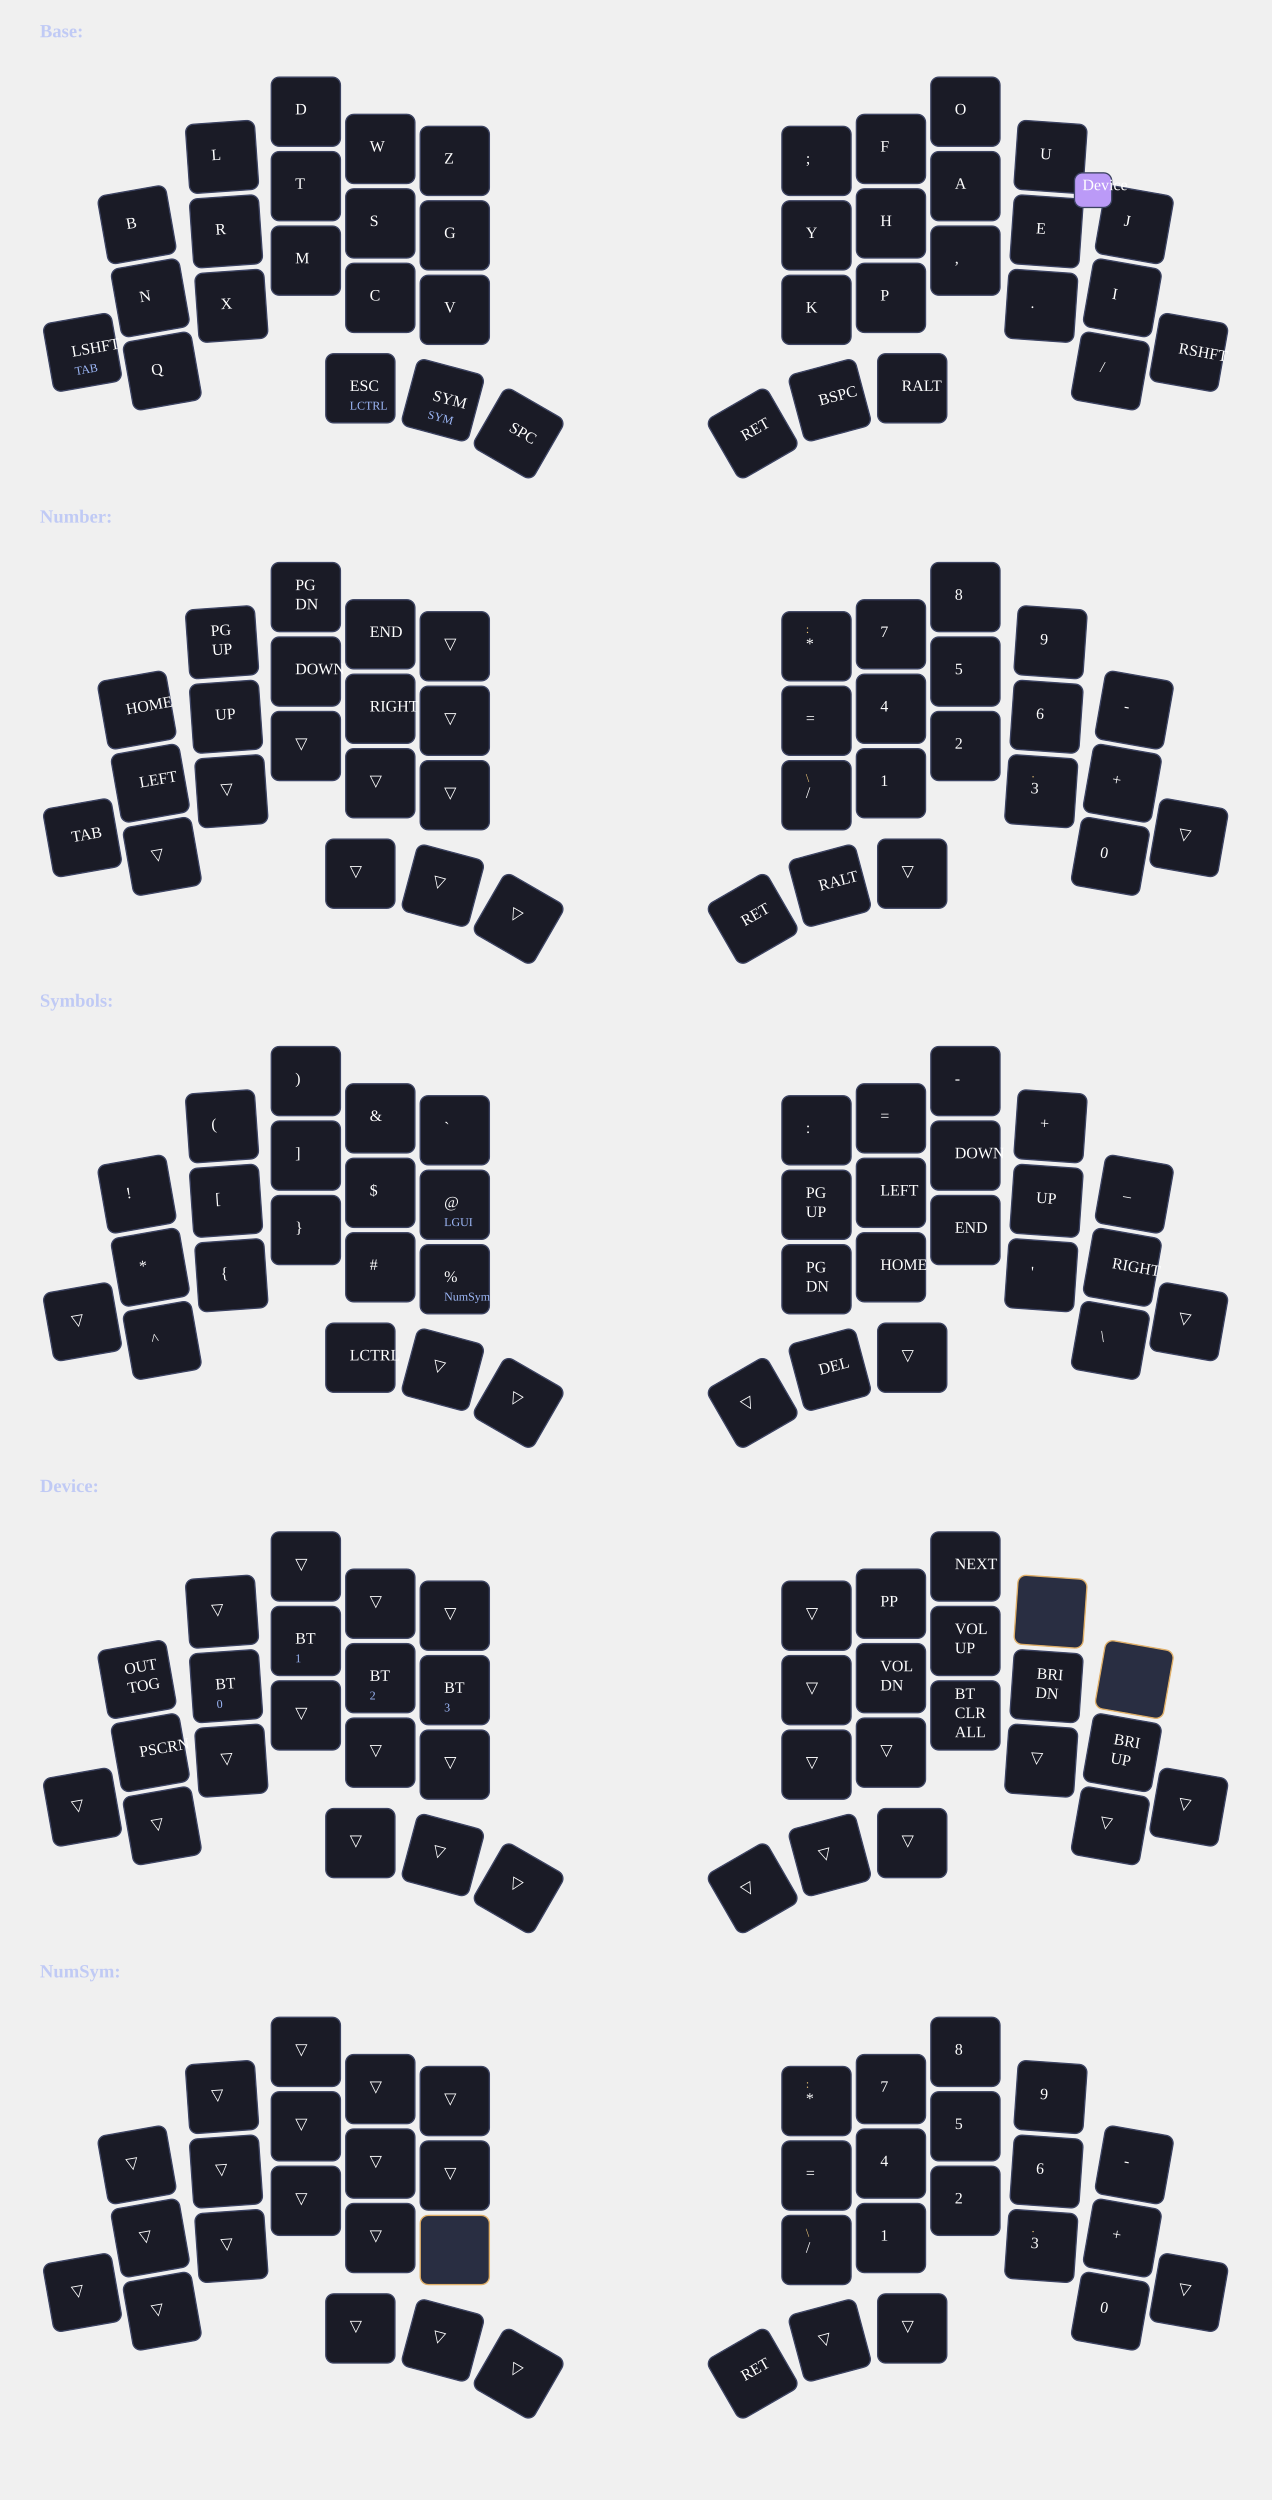
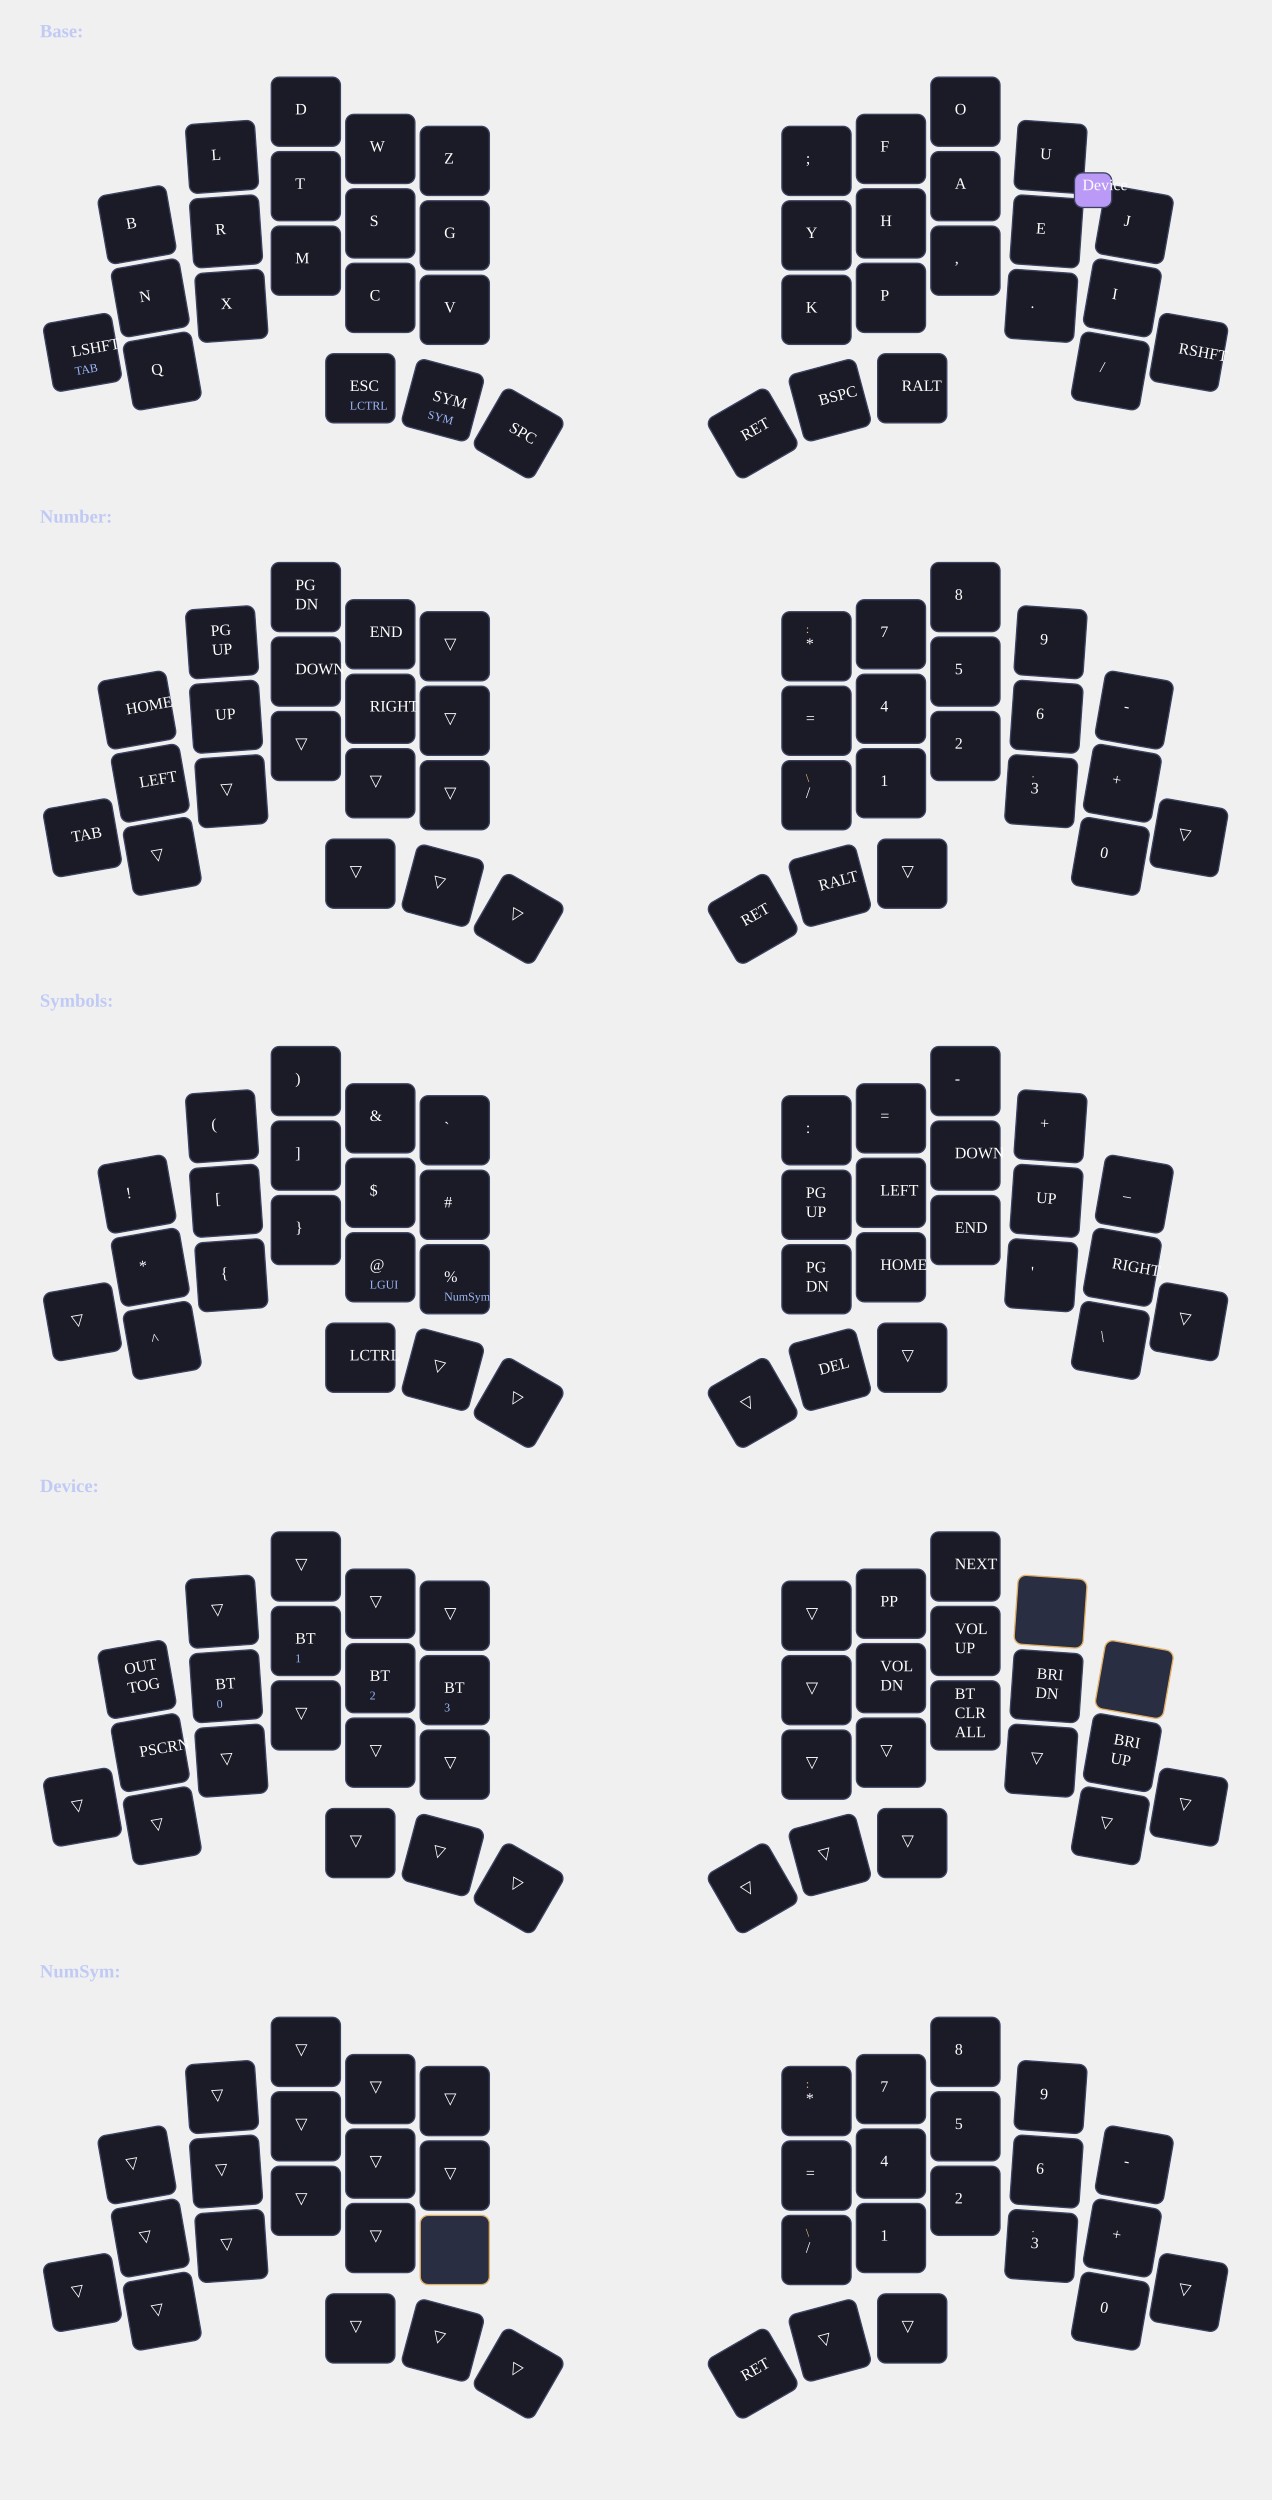
<svg xmlns="http://www.w3.org/2000/svg" width="956" height="1880" viewBox="0 0 956 1880" class="keymap">
  <style>.background { fill: #0f0f14; }
.key { fill: #1a1b26; stroke: #3b4261; stroke-width: 1; }
.key.held { fill: #292e42; stroke: #e0af68; stroke-width: 1; }
.key.ghost { stroke-dasharray: 4,4; stroke: #565f89; stroke-width: 1; }
.keycode { font-size: 10px; font-family: monospace; fill: #c0caf5; text-anchor: middle; dominant-baseline: middle; }
text.tap { font-size: 12px; fill: #ffffff; stroke: none; transform: translateX(-8px); }
text.hold { font-size: 9px; fill: #9db8f8; stroke: none; transform: translate(-8px, 2px); }
text.shifted { font-size: 9px; fill: #f0c878; stroke: none; transform: translate(-8px, 4px); }
.label { font-size: 14px; font-weight: bold; fill: #c0caf5; stroke: none; }
.combo { fill: #bb9af7; stroke: #3b4261; stroke-width: 1; }
</style>
  <g transform="translate(30, 0)" class="layer-Base">
    <text x="0" y="28" class="label" id="Base">Base:</text>
    <g transform="translate(0, 56)">
      <g transform="translate(73, 113) rotate(-10.0)" class="key keypos-0">
        <rect rx="6" ry="6" x="-26" y="-26" width="52" height="52" class="key" />
        <text x="0" y="2" class="key tap">B</text>
      </g>
      <g transform="translate(137, 62) rotate(-4.0)" class="key keypos-1">
        <rect rx="6" ry="6" x="-26" y="-26" width="52" height="52" class="key" />
        <text x="0" y="2" class="key tap">L</text>
      </g>
      <g transform="translate(200, 28)" class="key keypos-2">
        <rect rx="6" ry="6" x="-26" y="-26" width="52" height="52" class="key" />
        <text x="0" y="2" class="key tap">D</text>
      </g>
      <g transform="translate(256, 56)" class="key keypos-3">
        <rect rx="6" ry="6" x="-26" y="-26" width="52" height="52" class="key" />
        <text x="0" y="2" class="key tap">W</text>
      </g>
      <g transform="translate(312, 65)" class="key keypos-4">
        <rect rx="6" ry="6" x="-26" y="-26" width="52" height="52" class="key" />
        <text x="0" y="2" class="key tap">Z</text>
      </g>
      <g transform="translate(584, 65)" class="key keypos-5">
        <rect rx="6" ry="6" x="-26" y="-26" width="52" height="52" class="key" />
        <text x="0" y="2" class="key tap">;</text>
      </g>
      <g transform="translate(640, 56)" class="key keypos-6">
        <rect rx="6" ry="6" x="-26" y="-26" width="52" height="52" class="key" />
        <text x="0" y="2" class="key tap">F</text>
      </g>
      <g transform="translate(696, 28)" class="key keypos-7">
        <rect rx="6" ry="6" x="-26" y="-26" width="52" height="52" class="key" />
        <text x="0" y="2" class="key tap">O</text>
      </g>
      <g transform="translate(760, 62) rotate(4.0)" class="key keypos-8">
        <rect rx="6" ry="6" x="-26" y="-26" width="52" height="52" class="key" />
        <text x="0" y="2" class="key tap">U</text>
      </g>
      <g transform="translate(823, 113) rotate(10.0)" class="key keypos-9">
        <rect rx="6" ry="6" x="-26" y="-26" width="52" height="52" class="key" />
        <text x="0" y="2" class="key tap">J</text>
      </g>
      <g transform="translate(83, 168) rotate(-10.0)" class="key keypos-10">
        <rect rx="6" ry="6" x="-26" y="-26" width="52" height="52" class="key" />
        <text x="0" y="2" class="key tap">N</text>
      </g>
      <g transform="translate(140, 118) rotate(-4.0)" class="key keypos-11">
        <rect rx="6" ry="6" x="-26" y="-26" width="52" height="52" class="key" />
        <text x="0" y="2" class="key tap">R</text>
      </g>
      <g transform="translate(200, 84)" class="key keypos-12">
        <rect rx="6" ry="6" x="-26" y="-26" width="52" height="52" class="key" />
        <text x="0" y="2" class="key tap">T</text>
      </g>
      <g transform="translate(256, 112)" class="key keypos-13">
        <rect rx="6" ry="6" x="-26" y="-26" width="52" height="52" class="key" />
        <text x="0" y="2" class="key tap">S</text>
      </g>
      <g transform="translate(312, 121)" class="key keypos-14">
        <rect rx="6" ry="6" x="-26" y="-26" width="52" height="52" class="key" />
        <text x="0" y="2" class="key tap">G</text>
      </g>
      <g transform="translate(584, 121)" class="key keypos-15">
        <rect rx="6" ry="6" x="-26" y="-26" width="52" height="52" class="key" />
        <text x="0" y="2" class="key tap">Y</text>
      </g>
      <g transform="translate(640, 112)" class="key keypos-16">
        <rect rx="6" ry="6" x="-26" y="-26" width="52" height="52" class="key" />
        <text x="0" y="2" class="key tap">H</text>
      </g>
      <g transform="translate(696, 84)" class="key keypos-17">
        <rect rx="6" ry="6" x="-26" y="-26" width="52" height="52" class="key" />
        <text x="0" y="2" class="key tap">A</text>
      </g>
      <g transform="translate(757, 118) rotate(4.0)" class="key keypos-18">
        <rect rx="6" ry="6" x="-26" y="-26" width="52" height="52" class="key" />
        <text x="0" y="2" class="key tap">E</text>
      </g>
      <g transform="translate(814, 168) rotate(10.0)" class="key keypos-19">
        <rect rx="6" ry="6" x="-26" y="-26" width="52" height="52" class="key" />
        <text x="0" y="2" class="key tap">I</text>
      </g>
      <g transform="translate(32, 209) rotate(-10.0)" class="key keypos-20">
        <rect rx="6" ry="6" x="-26" y="-26" width="52" height="52" class="key" />
        <text x="0" y="2" class="key tap">LSHFT</text>
        <text x="0" y="14" class="key hold">TAB</text>
      </g>
      <g transform="translate(92, 223) rotate(-10.0)" class="key keypos-21">
        <rect rx="6" ry="6" x="-26" y="-26" width="52" height="52" class="key" />
        <text x="0" y="2" class="key tap">Q</text>
      </g>
      <g transform="translate(144, 174) rotate(-4.0)" class="key keypos-22">
        <rect rx="6" ry="6" x="-26" y="-26" width="52" height="52" class="key" />
        <text x="0" y="2" class="key tap">X</text>
      </g>
      <g transform="translate(200, 140)" class="key keypos-23">
        <rect rx="6" ry="6" x="-26" y="-26" width="52" height="52" class="key" />
        <text x="0" y="2" class="key tap">M</text>
      </g>
      <g transform="translate(256, 168)" class="key keypos-24">
        <rect rx="6" ry="6" x="-26" y="-26" width="52" height="52" class="key" />
        <text x="0" y="2" class="key tap">C</text>
      </g>
      <g transform="translate(312, 177)" class="key keypos-25">
        <rect rx="6" ry="6" x="-26" y="-26" width="52" height="52" class="key" />
        <text x="0" y="2" class="key tap">V</text>
      </g>
      <g transform="translate(584, 177)" class="key keypos-26">
        <rect rx="6" ry="6" x="-26" y="-26" width="52" height="52" class="key" />
        <text x="0" y="2" class="key tap">K</text>
      </g>
      <g transform="translate(640, 168)" class="key keypos-27">
        <rect rx="6" ry="6" x="-26" y="-26" width="52" height="52" class="key" />
        <text x="0" y="2" class="key tap">P</text>
      </g>
      <g transform="translate(696, 140)" class="key keypos-28">
        <rect rx="6" ry="6" x="-26" y="-26" width="52" height="52" class="key" />
        <text x="0" y="2" class="key tap">,</text>
      </g>
      <g transform="translate(753, 174) rotate(4.0)" class="key keypos-29">
        <rect rx="6" ry="6" x="-26" y="-26" width="52" height="52" class="key" />
        <text x="0" y="2" class="key tap">.</text>
      </g>
      <g transform="translate(805, 223) rotate(10.0)" class="key keypos-30">
        <rect rx="6" ry="6" x="-26" y="-26" width="52" height="52" class="key" />
        <text x="0" y="2" class="key tap">/</text>
      </g>
      <g transform="translate(864, 209) rotate(10.0)" class="key keypos-31">
        <rect rx="6" ry="6" x="-26" y="-26" width="52" height="52" class="key" />
        <text x="0" y="2" class="key tap">RSHFT</text>
      </g>
      <g transform="translate(241, 236)" class="key keypos-32">
        <rect rx="6" ry="6" x="-26" y="-26" width="52" height="52" class="key" />
        <text x="0" y="2" class="key tap">ESC</text>
        <text x="0" y="14" class="key hold">LCTRL</text>
      </g>
      <g transform="translate(303, 245) rotate(15.0)" class="key keypos-33">
        <rect rx="6" ry="6" x="-26" y="-26" width="52" height="52" class="key" />
        <text x="0" y="2" class="key tap">SYM</text>
        <text x="0" y="14" class="key hold">SYM</text>
      </g>
      <g transform="translate(360, 270) rotate(30.0)" class="key keypos-34">
        <rect rx="6" ry="6" x="-26" y="-26" width="52" height="52" class="key" />
        <text x="0" y="2" class="key tap">SPC</text>
      </g>
      <g transform="translate(536, 270) rotate(-30.0)" class="key keypos-35">
        <rect rx="6" ry="6" x="-26" y="-26" width="52" height="52" class="key" />
        <text x="0" y="2" class="key tap">RET</text>
      </g>
      <g transform="translate(594, 245) rotate(-15.0)" class="key keypos-36">
        <rect rx="6" ry="6" x="-26" y="-26" width="52" height="52" class="key" />
        <text x="0" y="2" class="key tap">BSPC</text>
      </g>
      <g transform="translate(656, 236)" class="key keypos-37">
        <rect rx="6" ry="6" x="-26" y="-26" width="52" height="52" class="key" />
        <text x="0" y="2" class="key tap">RALT</text>
      </g>
      <g class="combo combopos-0">
        <rect rx="6" ry="6" x="778" y="74" width="28" height="26" class="combo" />
        <a href="#Device">
          <text x="792" y="87" class="combo tap layer-activator">Device</text>
        </a>
      </g>
    </g>
  </g>
  <g transform="translate(30, 365)" class="layer-Number">
    <text x="0" y="28" class="label" id="Number">Number:</text>
    <g transform="translate(0, 56)">
      <g transform="translate(73, 113) rotate(-10.0)" class="key keypos-0">
        <rect rx="6" ry="6" x="-26" y="-26" width="52" height="52" class="key" />
        <text x="0" y="2" class="key tap">HOME</text>
      </g>
      <g transform="translate(137, 62) rotate(-4.0)" class="key keypos-1">
        <rect rx="6" ry="6" x="-26" y="-26" width="52" height="52" class="key" />
        <text x="0" y="2" class="key tap">
          <tspan x="0" dy="-0.6em">PG</tspan>
          <tspan x="0" dy="1.2em">UP</tspan>
        </text>
      </g>
      <g transform="translate(200, 28)" class="key keypos-2">
        <rect rx="6" ry="6" x="-26" y="-26" width="52" height="52" class="key" />
        <text x="0" y="2" class="key tap">
          <tspan x="0" dy="-0.6em">PG</tspan>
          <tspan x="0" dy="1.2em">DN</tspan>
        </text>
      </g>
      <g transform="translate(256, 56)" class="key keypos-3">
        <rect rx="6" ry="6" x="-26" y="-26" width="52" height="52" class="key" />
        <text x="0" y="2" class="key tap">END</text>
      </g>
      <g transform="translate(312, 65)" class="key trans keypos-4">
        <rect rx="6" ry="6" x="-26" y="-26" width="52" height="52" class="key trans" />
        <text x="0" y="2" class="key trans tap">▽</text>
      </g>
      <g transform="translate(584, 65)" class="key keypos-5">
        <rect rx="6" ry="6" x="-26" y="-26" width="52" height="52" class="key" />
        <text x="0" y="2" class="key tap">*</text>
        <text x="0" y="-14" class="key shifted">:</text>
      </g>
      <g transform="translate(640, 56)" class="key keypos-6">
        <rect rx="6" ry="6" x="-26" y="-26" width="52" height="52" class="key" />
        <text x="0" y="2" class="key tap">7</text>
      </g>
      <g transform="translate(696, 28)" class="key keypos-7">
        <rect rx="6" ry="6" x="-26" y="-26" width="52" height="52" class="key" />
        <text x="0" y="2" class="key tap">8</text>
      </g>
      <g transform="translate(760, 62) rotate(4.0)" class="key keypos-8">
        <rect rx="6" ry="6" x="-26" y="-26" width="52" height="52" class="key" />
        <text x="0" y="2" class="key tap">9</text>
      </g>
      <g transform="translate(823, 113) rotate(10.0)" class="key keypos-9">
        <rect rx="6" ry="6" x="-26" y="-26" width="52" height="52" class="key" />
        <text x="0" y="2" class="key tap">-</text>
      </g>
      <g transform="translate(83, 168) rotate(-10.0)" class="key keypos-10">
        <rect rx="6" ry="6" x="-26" y="-26" width="52" height="52" class="key" />
        <text x="0" y="2" class="key tap">LEFT</text>
      </g>
      <g transform="translate(140, 118) rotate(-4.0)" class="key keypos-11">
        <rect rx="6" ry="6" x="-26" y="-26" width="52" height="52" class="key" />
        <text x="0" y="2" class="key tap">UP</text>
      </g>
      <g transform="translate(200, 84)" class="key keypos-12">
        <rect rx="6" ry="6" x="-26" y="-26" width="52" height="52" class="key" />
        <text x="0" y="2" class="key tap">DOWN</text>
      </g>
      <g transform="translate(256, 112)" class="key keypos-13">
        <rect rx="6" ry="6" x="-26" y="-26" width="52" height="52" class="key" />
        <text x="0" y="2" class="key tap">RIGHT</text>
      </g>
      <g transform="translate(312, 121)" class="key trans keypos-14">
        <rect rx="6" ry="6" x="-26" y="-26" width="52" height="52" class="key trans" />
        <text x="0" y="2" class="key trans tap">▽</text>
      </g>
      <g transform="translate(584, 121)" class="key keypos-15">
        <rect rx="6" ry="6" x="-26" y="-26" width="52" height="52" class="key" />
        <text x="0" y="2" class="key tap">=</text>
      </g>
      <g transform="translate(640, 112)" class="key keypos-16">
        <rect rx="6" ry="6" x="-26" y="-26" width="52" height="52" class="key" />
        <text x="0" y="2" class="key tap">4</text>
      </g>
      <g transform="translate(696, 84)" class="key keypos-17">
        <rect rx="6" ry="6" x="-26" y="-26" width="52" height="52" class="key" />
        <text x="0" y="2" class="key tap">5</text>
      </g>
      <g transform="translate(757, 118) rotate(4.0)" class="key keypos-18">
        <rect rx="6" ry="6" x="-26" y="-26" width="52" height="52" class="key" />
        <text x="0" y="2" class="key tap">6</text>
      </g>
      <g transform="translate(814, 168) rotate(10.0)" class="key keypos-19">
        <rect rx="6" ry="6" x="-26" y="-26" width="52" height="52" class="key" />
        <text x="0" y="2" class="key tap">+</text>
      </g>
      <g transform="translate(32, 209) rotate(-10.0)" class="key keypos-20">
        <rect rx="6" ry="6" x="-26" y="-26" width="52" height="52" class="key" />
        <text x="0" y="2" class="key tap">TAB</text>
      </g>
      <g transform="translate(92, 223) rotate(-10.0)" class="key trans keypos-21">
        <rect rx="6" ry="6" x="-26" y="-26" width="52" height="52" class="key trans" />
        <text x="0" y="2" class="key trans tap">▽</text>
      </g>
      <g transform="translate(144, 174) rotate(-4.0)" class="key trans keypos-22">
        <rect rx="6" ry="6" x="-26" y="-26" width="52" height="52" class="key trans" />
        <text x="0" y="2" class="key trans tap">▽</text>
      </g>
      <g transform="translate(200, 140)" class="key trans keypos-23">
        <rect rx="6" ry="6" x="-26" y="-26" width="52" height="52" class="key trans" />
        <text x="0" y="2" class="key trans tap">▽</text>
      </g>
      <g transform="translate(256, 168)" class="key trans keypos-24">
        <rect rx="6" ry="6" x="-26" y="-26" width="52" height="52" class="key trans" />
        <text x="0" y="2" class="key trans tap">▽</text>
      </g>
      <g transform="translate(312, 177)" class="key trans keypos-25">
        <rect rx="6" ry="6" x="-26" y="-26" width="52" height="52" class="key trans" />
        <text x="0" y="2" class="key trans tap">▽</text>
      </g>
      <g transform="translate(584, 177)" class="key keypos-26">
        <rect rx="6" ry="6" x="-26" y="-26" width="52" height="52" class="key" />
        <text x="0" y="2" class="key tap">/</text>
        <text x="0" y="-14" class="key shifted">\</text>
      </g>
      <g transform="translate(640, 168)" class="key keypos-27">
        <rect rx="6" ry="6" x="-26" y="-26" width="52" height="52" class="key" />
        <text x="0" y="2" class="key tap">1</text>
      </g>
      <g transform="translate(696, 140)" class="key keypos-28">
        <rect rx="6" ry="6" x="-26" y="-26" width="52" height="52" class="key" />
        <text x="0" y="2" class="key tap">2</text>
      </g>
      <g transform="translate(753, 174) rotate(4.0)" class="key keypos-29">
        <rect rx="6" ry="6" x="-26" y="-26" width="52" height="52" class="key" />
        <text x="0" y="2" class="key tap">3</text>
        <text x="0" y="-14" class="key shifted">.</text>
      </g>
      <g transform="translate(805, 223) rotate(10.0)" class="key keypos-30">
        <rect rx="6" ry="6" x="-26" y="-26" width="52" height="52" class="key" />
        <text x="0" y="2" class="key tap">0</text>
      </g>
      <g transform="translate(864, 209) rotate(10.0)" class="key trans keypos-31">
        <rect rx="6" ry="6" x="-26" y="-26" width="52" height="52" class="key trans" />
        <text x="0" y="2" class="key trans tap">▽</text>
      </g>
      <g transform="translate(241, 236)" class="key trans keypos-32">
        <rect rx="6" ry="6" x="-26" y="-26" width="52" height="52" class="key trans" />
        <text x="0" y="2" class="key trans tap">▽</text>
      </g>
      <g transform="translate(303, 245) rotate(15.0)" class="key trans keypos-33">
        <rect rx="6" ry="6" x="-26" y="-26" width="52" height="52" class="key trans" />
        <text x="0" y="2" class="key trans tap">▽</text>
      </g>
      <g transform="translate(360, 270) rotate(30.0)" class="key trans keypos-34">
        <rect rx="6" ry="6" x="-26" y="-26" width="52" height="52" class="key trans" />
        <text x="0" y="2" class="key trans tap">▽</text>
      </g>
      <g transform="translate(536, 270) rotate(-30.0)" class="key keypos-35">
        <rect rx="6" ry="6" x="-26" y="-26" width="52" height="52" class="key" />
        <text x="0" y="2" class="key tap">RET</text>
      </g>
      <g transform="translate(594, 245) rotate(-15.0)" class="key keypos-36">
        <rect rx="6" ry="6" x="-26" y="-26" width="52" height="52" class="key" />
        <text x="0" y="2" class="key tap">RALT</text>
      </g>
      <g transform="translate(656, 236)" class="key trans keypos-37">
        <rect rx="6" ry="6" x="-26" y="-26" width="52" height="52" class="key trans" />
        <text x="0" y="2" class="key trans tap">▽</text>
      </g>
    </g>
  </g>
  <g transform="translate(30, 729)" class="layer-Symbols">
    <text x="0" y="28" class="label" id="Symbols">Symbols:</text>
    <g transform="translate(0, 56)">
      <g transform="translate(73, 113) rotate(-10.0)" class="key keypos-0">
        <rect rx="6" ry="6" x="-26" y="-26" width="52" height="52" class="key" />
        <text x="0" y="2" class="key tap">!</text>
      </g>
      <g transform="translate(137, 62) rotate(-4.0)" class="key keypos-1">
        <rect rx="6" ry="6" x="-26" y="-26" width="52" height="52" class="key" />
        <text x="0" y="2" class="key tap">(</text>
      </g>
      <g transform="translate(200, 28)" class="key keypos-2">
        <rect rx="6" ry="6" x="-26" y="-26" width="52" height="52" class="key" />
        <text x="0" y="2" class="key tap">)</text>
      </g>
      <g transform="translate(256, 56)" class="key keypos-3">
        <rect rx="6" ry="6" x="-26" y="-26" width="52" height="52" class="key" />
        <text x="0" y="2" class="key tap">&amp;</text>
      </g>
      <g transform="translate(312, 65)" class="key keypos-4">
        <rect rx="6" ry="6" x="-26" y="-26" width="52" height="52" class="key" />
        <text x="0" y="2" class="key tap">`</text>
      </g>
      <g transform="translate(584, 65)" class="key keypos-5">
        <rect rx="6" ry="6" x="-26" y="-26" width="52" height="52" class="key" />
        <text x="0" y="2" class="key tap">:</text>
      </g>
      <g transform="translate(640, 56)" class="key keypos-6">
        <rect rx="6" ry="6" x="-26" y="-26" width="52" height="52" class="key" />
        <text x="0" y="2" class="key tap">=</text>
      </g>
      <g transform="translate(696, 28)" class="key keypos-7">
        <rect rx="6" ry="6" x="-26" y="-26" width="52" height="52" class="key" />
        <text x="0" y="2" class="key tap">-</text>
      </g>
      <g transform="translate(760, 62) rotate(4.0)" class="key keypos-8">
        <rect rx="6" ry="6" x="-26" y="-26" width="52" height="52" class="key" />
        <text x="0" y="2" class="key tap">+</text>
      </g>
      <g transform="translate(823, 113) rotate(10.0)" class="key keypos-9">
        <rect rx="6" ry="6" x="-26" y="-26" width="52" height="52" class="key" />
        <text x="0" y="2" class="key tap">_</text>
      </g>
      <g transform="translate(83, 168) rotate(-10.0)" class="key keypos-10">
        <rect rx="6" ry="6" x="-26" y="-26" width="52" height="52" class="key" />
        <text x="0" y="2" class="key tap">*</text>
      </g>
      <g transform="translate(140, 118) rotate(-4.0)" class="key keypos-11">
        <rect rx="6" ry="6" x="-26" y="-26" width="52" height="52" class="key" />
        <text x="0" y="2" class="key tap">[</text>
      </g>
      <g transform="translate(200, 84)" class="key keypos-12">
        <rect rx="6" ry="6" x="-26" y="-26" width="52" height="52" class="key" />
        <text x="0" y="2" class="key tap">]</text>
      </g>
      <g transform="translate(256, 112)" class="key keypos-13">
        <rect rx="6" ry="6" x="-26" y="-26" width="52" height="52" class="key" />
        <text x="0" y="2" class="key tap">$</text>
      </g>
      <g transform="translate(312, 121)" class="key keypos-14">
        <rect rx="6" ry="6" x="-26" y="-26" width="52" height="52" class="key" />
+         <text x="0" y="2" class="key tap">#</text>
+       </g>
+       <g transform="translate(584, 121)" class="key keypos-15">
+         <rect rx="6" ry="6" x="-26" y="-26" width="52" height="52" class="key" />
+         <text x="0" y="2" class="key tap">
+           <tspan x="0" dy="-0.6em">PG</tspan>
+           <tspan x="0" dy="1.2em">UP</tspan>
+         </text>
+       </g>
+       <g transform="translate(640, 112)" class="key keypos-16">
+         <rect rx="6" ry="6" x="-26" y="-26" width="52" height="52" class="key" />
+         <text x="0" y="2" class="key tap">LEFT</text>
+       </g>
+       <g transform="translate(696, 84)" class="key keypos-17">
+         <rect rx="6" ry="6" x="-26" y="-26" width="52" height="52" class="key" />
+         <text x="0" y="2" class="key tap">DOWN</text>
+       </g>
+       <g transform="translate(757, 118) rotate(4.0)" class="key keypos-18">
+         <rect rx="6" ry="6" x="-26" y="-26" width="52" height="52" class="key" />
+         <text x="0" y="2" class="key tap">UP</text>
+       </g>
+       <g transform="translate(814, 168) rotate(10.0)" class="key keypos-19">
+         <rect rx="6" ry="6" x="-26" y="-26" width="52" height="52" class="key" />
+         <text x="0" y="2" class="key tap">RIGHT</text>
+       </g>
+       <g transform="translate(32, 209) rotate(-10.0)" class="key trans keypos-20">
+         <rect rx="6" ry="6" x="-26" y="-26" width="52" height="52" class="key trans" />
+         <text x="0" y="2" class="key trans tap">▽</text>
+       </g>
+       <g transform="translate(92, 223) rotate(-10.0)" class="key keypos-21">
+         <rect rx="6" ry="6" x="-26" y="-26" width="52" height="52" class="key" />
+         <text x="0" y="2" class="key tap">^</text>
+       </g>
+       <g transform="translate(144, 174) rotate(-4.0)" class="key keypos-22">
+         <rect rx="6" ry="6" x="-26" y="-26" width="52" height="52" class="key" />
+         <text x="0" y="2" class="key tap">{</text>
+       </g>
+       <g transform="translate(200, 140)" class="key keypos-23">
+         <rect rx="6" ry="6" x="-26" y="-26" width="52" height="52" class="key" />
+         <text x="0" y="2" class="key tap">}</text>
+       </g>
+       <g transform="translate(256, 168)" class="key keypos-24">
+         <rect rx="6" ry="6" x="-26" y="-26" width="52" height="52" class="key" />
        <text x="0" y="2" class="key tap">@</text>
        <text x="0" y="14" class="key hold">LGUI</text>
-       </g>
-       <g transform="translate(584, 121)" class="key keypos-15">
-         <rect rx="6" ry="6" x="-26" y="-26" width="52" height="52" class="key" />
-         <text x="0" y="2" class="key tap">
-           <tspan x="0" dy="-0.6em">PG</tspan>
-           <tspan x="0" dy="1.2em">UP</tspan>
-         </text>
-       </g>
-       <g transform="translate(640, 112)" class="key keypos-16">
-         <rect rx="6" ry="6" x="-26" y="-26" width="52" height="52" class="key" />
-         <text x="0" y="2" class="key tap">LEFT</text>
-       </g>
-       <g transform="translate(696, 84)" class="key keypos-17">
-         <rect rx="6" ry="6" x="-26" y="-26" width="52" height="52" class="key" />
-         <text x="0" y="2" class="key tap">DOWN</text>
-       </g>
-       <g transform="translate(757, 118) rotate(4.0)" class="key keypos-18">
-         <rect rx="6" ry="6" x="-26" y="-26" width="52" height="52" class="key" />
-         <text x="0" y="2" class="key tap">UP</text>
-       </g>
-       <g transform="translate(814, 168) rotate(10.0)" class="key keypos-19">
-         <rect rx="6" ry="6" x="-26" y="-26" width="52" height="52" class="key" />
-         <text x="0" y="2" class="key tap">RIGHT</text>
-       </g>
-       <g transform="translate(32, 209) rotate(-10.0)" class="key trans keypos-20">
-         <rect rx="6" ry="6" x="-26" y="-26" width="52" height="52" class="key trans" />
-         <text x="0" y="2" class="key trans tap">▽</text>
-       </g>
-       <g transform="translate(92, 223) rotate(-10.0)" class="key keypos-21">
-         <rect rx="6" ry="6" x="-26" y="-26" width="52" height="52" class="key" />
-         <text x="0" y="2" class="key tap">^</text>
-       </g>
-       <g transform="translate(144, 174) rotate(-4.0)" class="key keypos-22">
-         <rect rx="6" ry="6" x="-26" y="-26" width="52" height="52" class="key" />
-         <text x="0" y="2" class="key tap">{</text>
-       </g>
-       <g transform="translate(200, 140)" class="key keypos-23">
-         <rect rx="6" ry="6" x="-26" y="-26" width="52" height="52" class="key" />
-         <text x="0" y="2" class="key tap">}</text>
-       </g>
-       <g transform="translate(256, 168)" class="key keypos-24">
-         <rect rx="6" ry="6" x="-26" y="-26" width="52" height="52" class="key" />
-         <text x="0" y="2" class="key tap">#</text>
      </g>
      <g transform="translate(312, 177)" class="key keypos-25">
        <rect rx="6" ry="6" x="-26" y="-26" width="52" height="52" class="key" />
        <text x="0" y="2" class="key tap">%</text>
        <a href="#NumSym">
          <text x="0" y="14" class="key hold layer-activator">NumSym</text>
        </a>
      </g>
      <g transform="translate(584, 177)" class="key keypos-26">
        <rect rx="6" ry="6" x="-26" y="-26" width="52" height="52" class="key" />
        <text x="0" y="2" class="key tap">
          <tspan x="0" dy="-0.6em">PG</tspan>
          <tspan x="0" dy="1.2em">DN</tspan>
        </text>
      </g>
      <g transform="translate(640, 168)" class="key keypos-27">
        <rect rx="6" ry="6" x="-26" y="-26" width="52" height="52" class="key" />
        <text x="0" y="2" class="key tap">HOME</text>
      </g>
      <g transform="translate(696, 140)" class="key keypos-28">
        <rect rx="6" ry="6" x="-26" y="-26" width="52" height="52" class="key" />
        <text x="0" y="2" class="key tap">END</text>
      </g>
      <g transform="translate(753, 174) rotate(4.0)" class="key keypos-29">
        <rect rx="6" ry="6" x="-26" y="-26" width="52" height="52" class="key" />
        <text x="0" y="2" class="key tap">'</text>
      </g>
      <g transform="translate(805, 223) rotate(10.0)" class="key keypos-30">
        <rect rx="6" ry="6" x="-26" y="-26" width="52" height="52" class="key" />
        <text x="0" y="2" class="key tap">\</text>
      </g>
      <g transform="translate(864, 209) rotate(10.0)" class="key trans keypos-31">
        <rect rx="6" ry="6" x="-26" y="-26" width="52" height="52" class="key trans" />
        <text x="0" y="2" class="key trans tap">▽</text>
      </g>
      <g transform="translate(241, 236)" class="key keypos-32">
        <rect rx="6" ry="6" x="-26" y="-26" width="52" height="52" class="key" />
        <text x="0" y="2" class="key tap">LCTRL</text>
      </g>
      <g transform="translate(303, 245) rotate(15.0)" class="key trans keypos-33">
        <rect rx="6" ry="6" x="-26" y="-26" width="52" height="52" class="key trans" />
        <text x="0" y="2" class="key trans tap">▽</text>
      </g>
      <g transform="translate(360, 270) rotate(30.0)" class="key trans keypos-34">
        <rect rx="6" ry="6" x="-26" y="-26" width="52" height="52" class="key trans" />
        <text x="0" y="2" class="key trans tap">▽</text>
      </g>
      <g transform="translate(536, 270) rotate(-30.0)" class="key trans keypos-35">
        <rect rx="6" ry="6" x="-26" y="-26" width="52" height="52" class="key trans" />
        <text x="0" y="2" class="key trans tap">▽</text>
      </g>
      <g transform="translate(594, 245) rotate(-15.0)" class="key keypos-36">
        <rect rx="6" ry="6" x="-26" y="-26" width="52" height="52" class="key" />
        <text x="0" y="2" class="key tap">DEL</text>
      </g>
      <g transform="translate(656, 236)" class="key trans keypos-37">
        <rect rx="6" ry="6" x="-26" y="-26" width="52" height="52" class="key trans" />
        <text x="0" y="2" class="key trans tap">▽</text>
      </g>
    </g>
  </g>
  <g transform="translate(30, 1094)" class="layer-Device">
    <text x="0" y="28" class="label" id="Device">Device:</text>
    <g transform="translate(0, 56)">
      <g transform="translate(73, 113) rotate(-10.0)" class="key keypos-0">
        <rect rx="6" ry="6" x="-26" y="-26" width="52" height="52" class="key" />
        <text x="0" y="2" class="key tap">
          <tspan x="0" dy="-0.6em">OUT</tspan>
          <tspan x="0" dy="1.2em">TOG</tspan>
        </text>
      </g>
      <g transform="translate(137, 62) rotate(-4.0)" class="key trans keypos-1">
        <rect rx="6" ry="6" x="-26" y="-26" width="52" height="52" class="key trans" />
        <text x="0" y="2" class="key trans tap">▽</text>
      </g>
      <g transform="translate(200, 28)" class="key trans keypos-2">
        <rect rx="6" ry="6" x="-26" y="-26" width="52" height="52" class="key trans" />
        <text x="0" y="2" class="key trans tap">▽</text>
      </g>
      <g transform="translate(256, 56)" class="key trans keypos-3">
        <rect rx="6" ry="6" x="-26" y="-26" width="52" height="52" class="key trans" />
        <text x="0" y="2" class="key trans tap">▽</text>
      </g>
      <g transform="translate(312, 65)" class="key trans keypos-4">
        <rect rx="6" ry="6" x="-26" y="-26" width="52" height="52" class="key trans" />
        <text x="0" y="2" class="key trans tap">▽</text>
      </g>
      <g transform="translate(584, 65)" class="key trans keypos-5">
        <rect rx="6" ry="6" x="-26" y="-26" width="52" height="52" class="key trans" />
        <text x="0" y="2" class="key trans tap">▽</text>
      </g>
      <g transform="translate(640, 56)" class="key keypos-6">
        <rect rx="6" ry="6" x="-26" y="-26" width="52" height="52" class="key" />
        <text x="0" y="2" class="key tap">PP</text>
      </g>
      <g transform="translate(696, 28)" class="key keypos-7">
        <rect rx="6" ry="6" x="-26" y="-26" width="52" height="52" class="key" />
        <text x="0" y="2" class="key tap">NEXT</text>
      </g>
      <g transform="translate(760, 62) rotate(4.0)" class="key held keypos-8">
        <rect rx="6" ry="6" x="-26" y="-26" width="52" height="52" class="key held" />
      </g>
      <g transform="translate(823, 113) rotate(10.0)" class="key held keypos-9">
        <rect rx="6" ry="6" x="-26" y="-26" width="52" height="52" class="key held" />
      </g>
      <g transform="translate(83, 168) rotate(-10.0)" class="key keypos-10">
        <rect rx="6" ry="6" x="-26" y="-26" width="52" height="52" class="key" />
        <text x="0" y="2" class="key tap">PSCRN</text>
      </g>
      <g transform="translate(140, 118) rotate(-4.0)" class="key keypos-11">
        <rect rx="6" ry="6" x="-26" y="-26" width="52" height="52" class="key" />
        <text x="0" y="2" class="key tap">BT</text>
        <text x="0" y="14" class="key hold">0</text>
      </g>
      <g transform="translate(200, 84)" class="key keypos-12">
        <rect rx="6" ry="6" x="-26" y="-26" width="52" height="52" class="key" />
        <text x="0" y="2" class="key tap">BT</text>
        <text x="0" y="14" class="key hold">1</text>
      </g>
      <g transform="translate(256, 112)" class="key keypos-13">
        <rect rx="6" ry="6" x="-26" y="-26" width="52" height="52" class="key" />
        <text x="0" y="2" class="key tap">BT</text>
        <text x="0" y="14" class="key hold">2</text>
      </g>
      <g transform="translate(312, 121)" class="key keypos-14">
        <rect rx="6" ry="6" x="-26" y="-26" width="52" height="52" class="key" />
        <text x="0" y="2" class="key tap">BT</text>
        <text x="0" y="14" class="key hold">3</text>
      </g>
      <g transform="translate(584, 121)" class="key trans keypos-15">
        <rect rx="6" ry="6" x="-26" y="-26" width="52" height="52" class="key trans" />
        <text x="0" y="2" class="key trans tap">▽</text>
      </g>
      <g transform="translate(640, 112)" class="key keypos-16">
        <rect rx="6" ry="6" x="-26" y="-26" width="52" height="52" class="key" />
        <text x="0" y="2" class="key tap">
          <tspan x="0" dy="-0.6em">VOL</tspan>
          <tspan x="0" dy="1.2em">DN</tspan>
        </text>
      </g>
      <g transform="translate(696, 84)" class="key keypos-17">
        <rect rx="6" ry="6" x="-26" y="-26" width="52" height="52" class="key" />
        <text x="0" y="2" class="key tap">
          <tspan x="0" dy="-0.6em">VOL</tspan>
          <tspan x="0" dy="1.2em">UP</tspan>
        </text>
      </g>
      <g transform="translate(757, 118) rotate(4.0)" class="key keypos-18">
        <rect rx="6" ry="6" x="-26" y="-26" width="52" height="52" class="key" />
        <text x="0" y="2" class="key tap">
          <tspan x="0" dy="-0.6em">BRI</tspan>
          <tspan x="0" dy="1.2em">DN</tspan>
        </text>
      </g>
      <g transform="translate(814, 168) rotate(10.0)" class="key keypos-19">
        <rect rx="6" ry="6" x="-26" y="-26" width="52" height="52" class="key" />
        <text x="0" y="2" class="key tap">
          <tspan x="0" dy="-0.6em">BRI</tspan>
          <tspan x="0" dy="1.2em">UP</tspan>
        </text>
      </g>
      <g transform="translate(32, 209) rotate(-10.0)" class="key trans keypos-20">
        <rect rx="6" ry="6" x="-26" y="-26" width="52" height="52" class="key trans" />
        <text x="0" y="2" class="key trans tap">▽</text>
      </g>
      <g transform="translate(92, 223) rotate(-10.0)" class="key trans keypos-21">
        <rect rx="6" ry="6" x="-26" y="-26" width="52" height="52" class="key trans" />
        <text x="0" y="2" class="key trans tap">▽</text>
      </g>
      <g transform="translate(144, 174) rotate(-4.0)" class="key trans keypos-22">
        <rect rx="6" ry="6" x="-26" y="-26" width="52" height="52" class="key trans" />
        <text x="0" y="2" class="key trans tap">▽</text>
      </g>
      <g transform="translate(200, 140)" class="key trans keypos-23">
        <rect rx="6" ry="6" x="-26" y="-26" width="52" height="52" class="key trans" />
        <text x="0" y="2" class="key trans tap">▽</text>
      </g>
      <g transform="translate(256, 168)" class="key trans keypos-24">
        <rect rx="6" ry="6" x="-26" y="-26" width="52" height="52" class="key trans" />
        <text x="0" y="2" class="key trans tap">▽</text>
      </g>
      <g transform="translate(312, 177)" class="key trans keypos-25">
        <rect rx="6" ry="6" x="-26" y="-26" width="52" height="52" class="key trans" />
        <text x="0" y="2" class="key trans tap">▽</text>
      </g>
      <g transform="translate(584, 177)" class="key trans keypos-26">
        <rect rx="6" ry="6" x="-26" y="-26" width="52" height="52" class="key trans" />
        <text x="0" y="2" class="key trans tap">▽</text>
      </g>
      <g transform="translate(640, 168)" class="key trans keypos-27">
        <rect rx="6" ry="6" x="-26" y="-26" width="52" height="52" class="key trans" />
        <text x="0" y="2" class="key trans tap">▽</text>
      </g>
      <g transform="translate(696, 140)" class="key keypos-28">
        <rect rx="6" ry="6" x="-26" y="-26" width="52" height="52" class="key" />
        <text x="0" y="2" class="key tap">
          <tspan x="0" dy="-1.2em">BT</tspan>
          <tspan x="0" dy="1.2em">CLR</tspan>
          <tspan x="0" dy="1.2em">ALL</tspan>
        </text>
      </g>
      <g transform="translate(753, 174) rotate(4.0)" class="key trans keypos-29">
        <rect rx="6" ry="6" x="-26" y="-26" width="52" height="52" class="key trans" />
        <text x="0" y="2" class="key trans tap">▽</text>
      </g>
      <g transform="translate(805, 223) rotate(10.0)" class="key trans keypos-30">
        <rect rx="6" ry="6" x="-26" y="-26" width="52" height="52" class="key trans" />
        <text x="0" y="2" class="key trans tap">▽</text>
      </g>
      <g transform="translate(864, 209) rotate(10.0)" class="key trans keypos-31">
        <rect rx="6" ry="6" x="-26" y="-26" width="52" height="52" class="key trans" />
        <text x="0" y="2" class="key trans tap">▽</text>
      </g>
      <g transform="translate(241, 236)" class="key trans keypos-32">
        <rect rx="6" ry="6" x="-26" y="-26" width="52" height="52" class="key trans" />
        <text x="0" y="2" class="key trans tap">▽</text>
      </g>
      <g transform="translate(303, 245) rotate(15.0)" class="key trans keypos-33">
        <rect rx="6" ry="6" x="-26" y="-26" width="52" height="52" class="key trans" />
        <text x="0" y="2" class="key trans tap">▽</text>
      </g>
      <g transform="translate(360, 270) rotate(30.0)" class="key trans keypos-34">
        <rect rx="6" ry="6" x="-26" y="-26" width="52" height="52" class="key trans" />
        <text x="0" y="2" class="key trans tap">▽</text>
      </g>
      <g transform="translate(536, 270) rotate(-30.0)" class="key trans keypos-35">
        <rect rx="6" ry="6" x="-26" y="-26" width="52" height="52" class="key trans" />
        <text x="0" y="2" class="key trans tap">▽</text>
      </g>
      <g transform="translate(594, 245) rotate(-15.0)" class="key trans keypos-36">
        <rect rx="6" ry="6" x="-26" y="-26" width="52" height="52" class="key trans" />
        <text x="0" y="2" class="key trans tap">▽</text>
      </g>
      <g transform="translate(656, 236)" class="key trans keypos-37">
        <rect rx="6" ry="6" x="-26" y="-26" width="52" height="52" class="key trans" />
        <text x="0" y="2" class="key trans tap">▽</text>
      </g>
    </g>
  </g>
  <g transform="translate(30, 1459)" class="layer-NumSym">
    <text x="0" y="28" class="label" id="NumSym">NumSym:</text>
    <g transform="translate(0, 56)">
      <g transform="translate(73, 113) rotate(-10.0)" class="key trans keypos-0">
        <rect rx="6" ry="6" x="-26" y="-26" width="52" height="52" class="key trans" />
        <text x="0" y="2" class="key trans tap">▽</text>
      </g>
      <g transform="translate(137, 62) rotate(-4.0)" class="key trans keypos-1">
        <rect rx="6" ry="6" x="-26" y="-26" width="52" height="52" class="key trans" />
        <text x="0" y="2" class="key trans tap">▽</text>
      </g>
      <g transform="translate(200, 28)" class="key trans keypos-2">
        <rect rx="6" ry="6" x="-26" y="-26" width="52" height="52" class="key trans" />
        <text x="0" y="2" class="key trans tap">▽</text>
      </g>
      <g transform="translate(256, 56)" class="key trans keypos-3">
        <rect rx="6" ry="6" x="-26" y="-26" width="52" height="52" class="key trans" />
        <text x="0" y="2" class="key trans tap">▽</text>
      </g>
      <g transform="translate(312, 65)" class="key trans keypos-4">
        <rect rx="6" ry="6" x="-26" y="-26" width="52" height="52" class="key trans" />
        <text x="0" y="2" class="key trans tap">▽</text>
      </g>
      <g transform="translate(584, 65)" class="key keypos-5">
        <rect rx="6" ry="6" x="-26" y="-26" width="52" height="52" class="key" />
        <text x="0" y="2" class="key tap">*</text>
        <text x="0" y="-14" class="key shifted">:</text>
      </g>
      <g transform="translate(640, 56)" class="key keypos-6">
        <rect rx="6" ry="6" x="-26" y="-26" width="52" height="52" class="key" />
        <text x="0" y="2" class="key tap">7</text>
      </g>
      <g transform="translate(696, 28)" class="key keypos-7">
        <rect rx="6" ry="6" x="-26" y="-26" width="52" height="52" class="key" />
        <text x="0" y="2" class="key tap">8</text>
      </g>
      <g transform="translate(760, 62) rotate(4.0)" class="key keypos-8">
        <rect rx="6" ry="6" x="-26" y="-26" width="52" height="52" class="key" />
        <text x="0" y="2" class="key tap">9</text>
      </g>
      <g transform="translate(823, 113) rotate(10.0)" class="key keypos-9">
        <rect rx="6" ry="6" x="-26" y="-26" width="52" height="52" class="key" />
        <text x="0" y="2" class="key tap">-</text>
      </g>
      <g transform="translate(83, 168) rotate(-10.0)" class="key trans keypos-10">
        <rect rx="6" ry="6" x="-26" y="-26" width="52" height="52" class="key trans" />
        <text x="0" y="2" class="key trans tap">▽</text>
      </g>
      <g transform="translate(140, 118) rotate(-4.0)" class="key trans keypos-11">
        <rect rx="6" ry="6" x="-26" y="-26" width="52" height="52" class="key trans" />
        <text x="0" y="2" class="key trans tap">▽</text>
      </g>
      <g transform="translate(200, 84)" class="key trans keypos-12">
        <rect rx="6" ry="6" x="-26" y="-26" width="52" height="52" class="key trans" />
        <text x="0" y="2" class="key trans tap">▽</text>
      </g>
      <g transform="translate(256, 112)" class="key trans keypos-13">
        <rect rx="6" ry="6" x="-26" y="-26" width="52" height="52" class="key trans" />
        <text x="0" y="2" class="key trans tap">▽</text>
      </g>
      <g transform="translate(312, 121)" class="key trans keypos-14">
        <rect rx="6" ry="6" x="-26" y="-26" width="52" height="52" class="key trans" />
        <text x="0" y="2" class="key trans tap">▽</text>
      </g>
      <g transform="translate(584, 121)" class="key keypos-15">
        <rect rx="6" ry="6" x="-26" y="-26" width="52" height="52" class="key" />
        <text x="0" y="2" class="key tap">=</text>
      </g>
      <g transform="translate(640, 112)" class="key keypos-16">
        <rect rx="6" ry="6" x="-26" y="-26" width="52" height="52" class="key" />
        <text x="0" y="2" class="key tap">4</text>
      </g>
      <g transform="translate(696, 84)" class="key keypos-17">
        <rect rx="6" ry="6" x="-26" y="-26" width="52" height="52" class="key" />
        <text x="0" y="2" class="key tap">5</text>
      </g>
      <g transform="translate(757, 118) rotate(4.0)" class="key keypos-18">
        <rect rx="6" ry="6" x="-26" y="-26" width="52" height="52" class="key" />
        <text x="0" y="2" class="key tap">6</text>
      </g>
      <g transform="translate(814, 168) rotate(10.0)" class="key keypos-19">
        <rect rx="6" ry="6" x="-26" y="-26" width="52" height="52" class="key" />
        <text x="0" y="2" class="key tap">+</text>
      </g>
      <g transform="translate(32, 209) rotate(-10.0)" class="key trans keypos-20">
        <rect rx="6" ry="6" x="-26" y="-26" width="52" height="52" class="key trans" />
        <text x="0" y="2" class="key trans tap">▽</text>
      </g>
      <g transform="translate(92, 223) rotate(-10.0)" class="key trans keypos-21">
        <rect rx="6" ry="6" x="-26" y="-26" width="52" height="52" class="key trans" />
        <text x="0" y="2" class="key trans tap">▽</text>
      </g>
      <g transform="translate(144, 174) rotate(-4.0)" class="key trans keypos-22">
        <rect rx="6" ry="6" x="-26" y="-26" width="52" height="52" class="key trans" />
        <text x="0" y="2" class="key trans tap">▽</text>
      </g>
      <g transform="translate(200, 140)" class="key trans keypos-23">
        <rect rx="6" ry="6" x="-26" y="-26" width="52" height="52" class="key trans" />
        <text x="0" y="2" class="key trans tap">▽</text>
      </g>
      <g transform="translate(256, 168)" class="key trans keypos-24">
        <rect rx="6" ry="6" x="-26" y="-26" width="52" height="52" class="key trans" />
        <text x="0" y="2" class="key trans tap">▽</text>
      </g>
      <g transform="translate(312, 177)" class="key held keypos-25">
        <rect rx="6" ry="6" x="-26" y="-26" width="52" height="52" class="key held" />
      </g>
      <g transform="translate(584, 177)" class="key keypos-26">
        <rect rx="6" ry="6" x="-26" y="-26" width="52" height="52" class="key" />
        <text x="0" y="2" class="key tap">/</text>
        <text x="0" y="-14" class="key shifted">\</text>
      </g>
      <g transform="translate(640, 168)" class="key keypos-27">
        <rect rx="6" ry="6" x="-26" y="-26" width="52" height="52" class="key" />
        <text x="0" y="2" class="key tap">1</text>
      </g>
      <g transform="translate(696, 140)" class="key keypos-28">
        <rect rx="6" ry="6" x="-26" y="-26" width="52" height="52" class="key" />
        <text x="0" y="2" class="key tap">2</text>
      </g>
      <g transform="translate(753, 174) rotate(4.0)" class="key keypos-29">
        <rect rx="6" ry="6" x="-26" y="-26" width="52" height="52" class="key" />
        <text x="0" y="2" class="key tap">3</text>
        <text x="0" y="-14" class="key shifted">.</text>
      </g>
      <g transform="translate(805, 223) rotate(10.0)" class="key keypos-30">
        <rect rx="6" ry="6" x="-26" y="-26" width="52" height="52" class="key" />
        <text x="0" y="2" class="key tap">0</text>
      </g>
      <g transform="translate(864, 209) rotate(10.0)" class="key trans keypos-31">
        <rect rx="6" ry="6" x="-26" y="-26" width="52" height="52" class="key trans" />
        <text x="0" y="2" class="key trans tap">▽</text>
      </g>
      <g transform="translate(241, 236)" class="key trans keypos-32">
        <rect rx="6" ry="6" x="-26" y="-26" width="52" height="52" class="key trans" />
        <text x="0" y="2" class="key trans tap">▽</text>
      </g>
      <g transform="translate(303, 245) rotate(15.0)" class="key trans keypos-33">
        <rect rx="6" ry="6" x="-26" y="-26" width="52" height="52" class="key trans" />
        <text x="0" y="2" class="key trans tap">▽</text>
      </g>
      <g transform="translate(360, 270) rotate(30.0)" class="key trans keypos-34">
        <rect rx="6" ry="6" x="-26" y="-26" width="52" height="52" class="key trans" />
        <text x="0" y="2" class="key trans tap">▽</text>
      </g>
      <g transform="translate(536, 270) rotate(-30.0)" class="key keypos-35">
        <rect rx="6" ry="6" x="-26" y="-26" width="52" height="52" class="key" />
        <text x="0" y="2" class="key tap">RET</text>
      </g>
      <g transform="translate(594, 245) rotate(-15.0)" class="key trans keypos-36">
        <rect rx="6" ry="6" x="-26" y="-26" width="52" height="52" class="key trans" />
        <text x="0" y="2" class="key trans tap">▽</text>
      </g>
      <g transform="translate(656, 236)" class="key trans keypos-37">
        <rect rx="6" ry="6" x="-26" y="-26" width="52" height="52" class="key trans" />
        <text x="0" y="2" class="key trans tap">▽</text>
      </g>
    </g>
  </g>
</svg>
